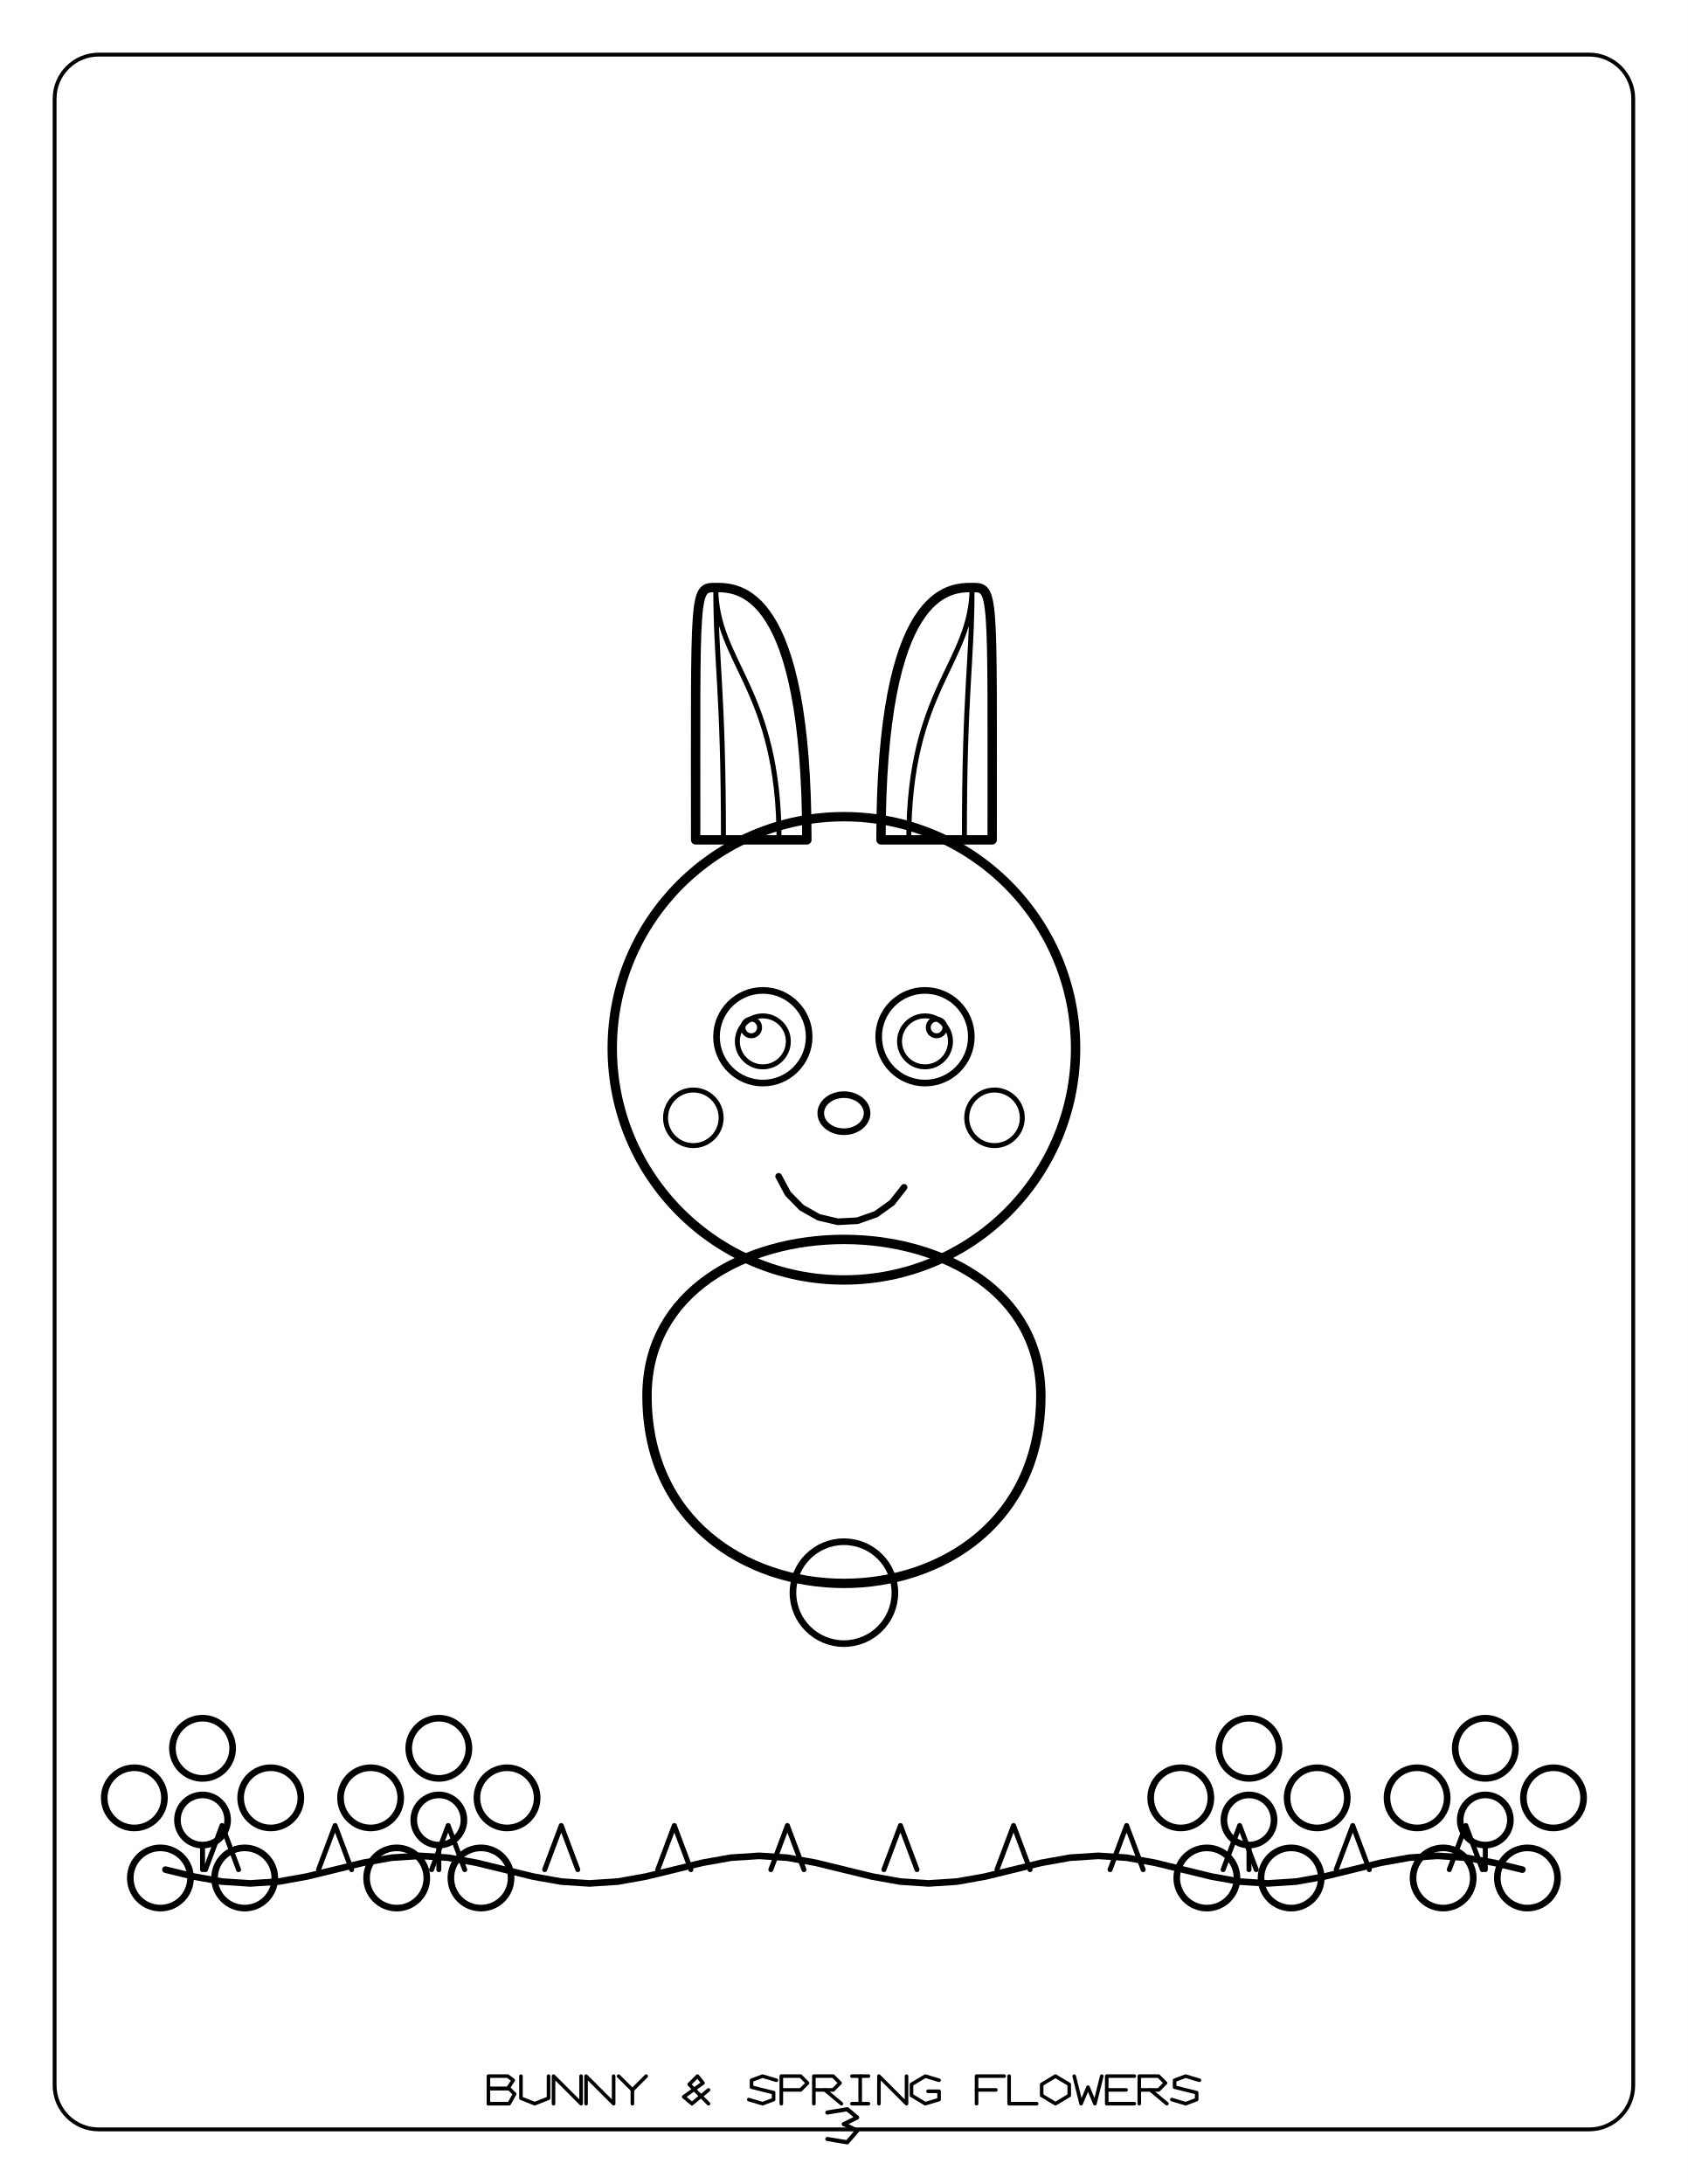
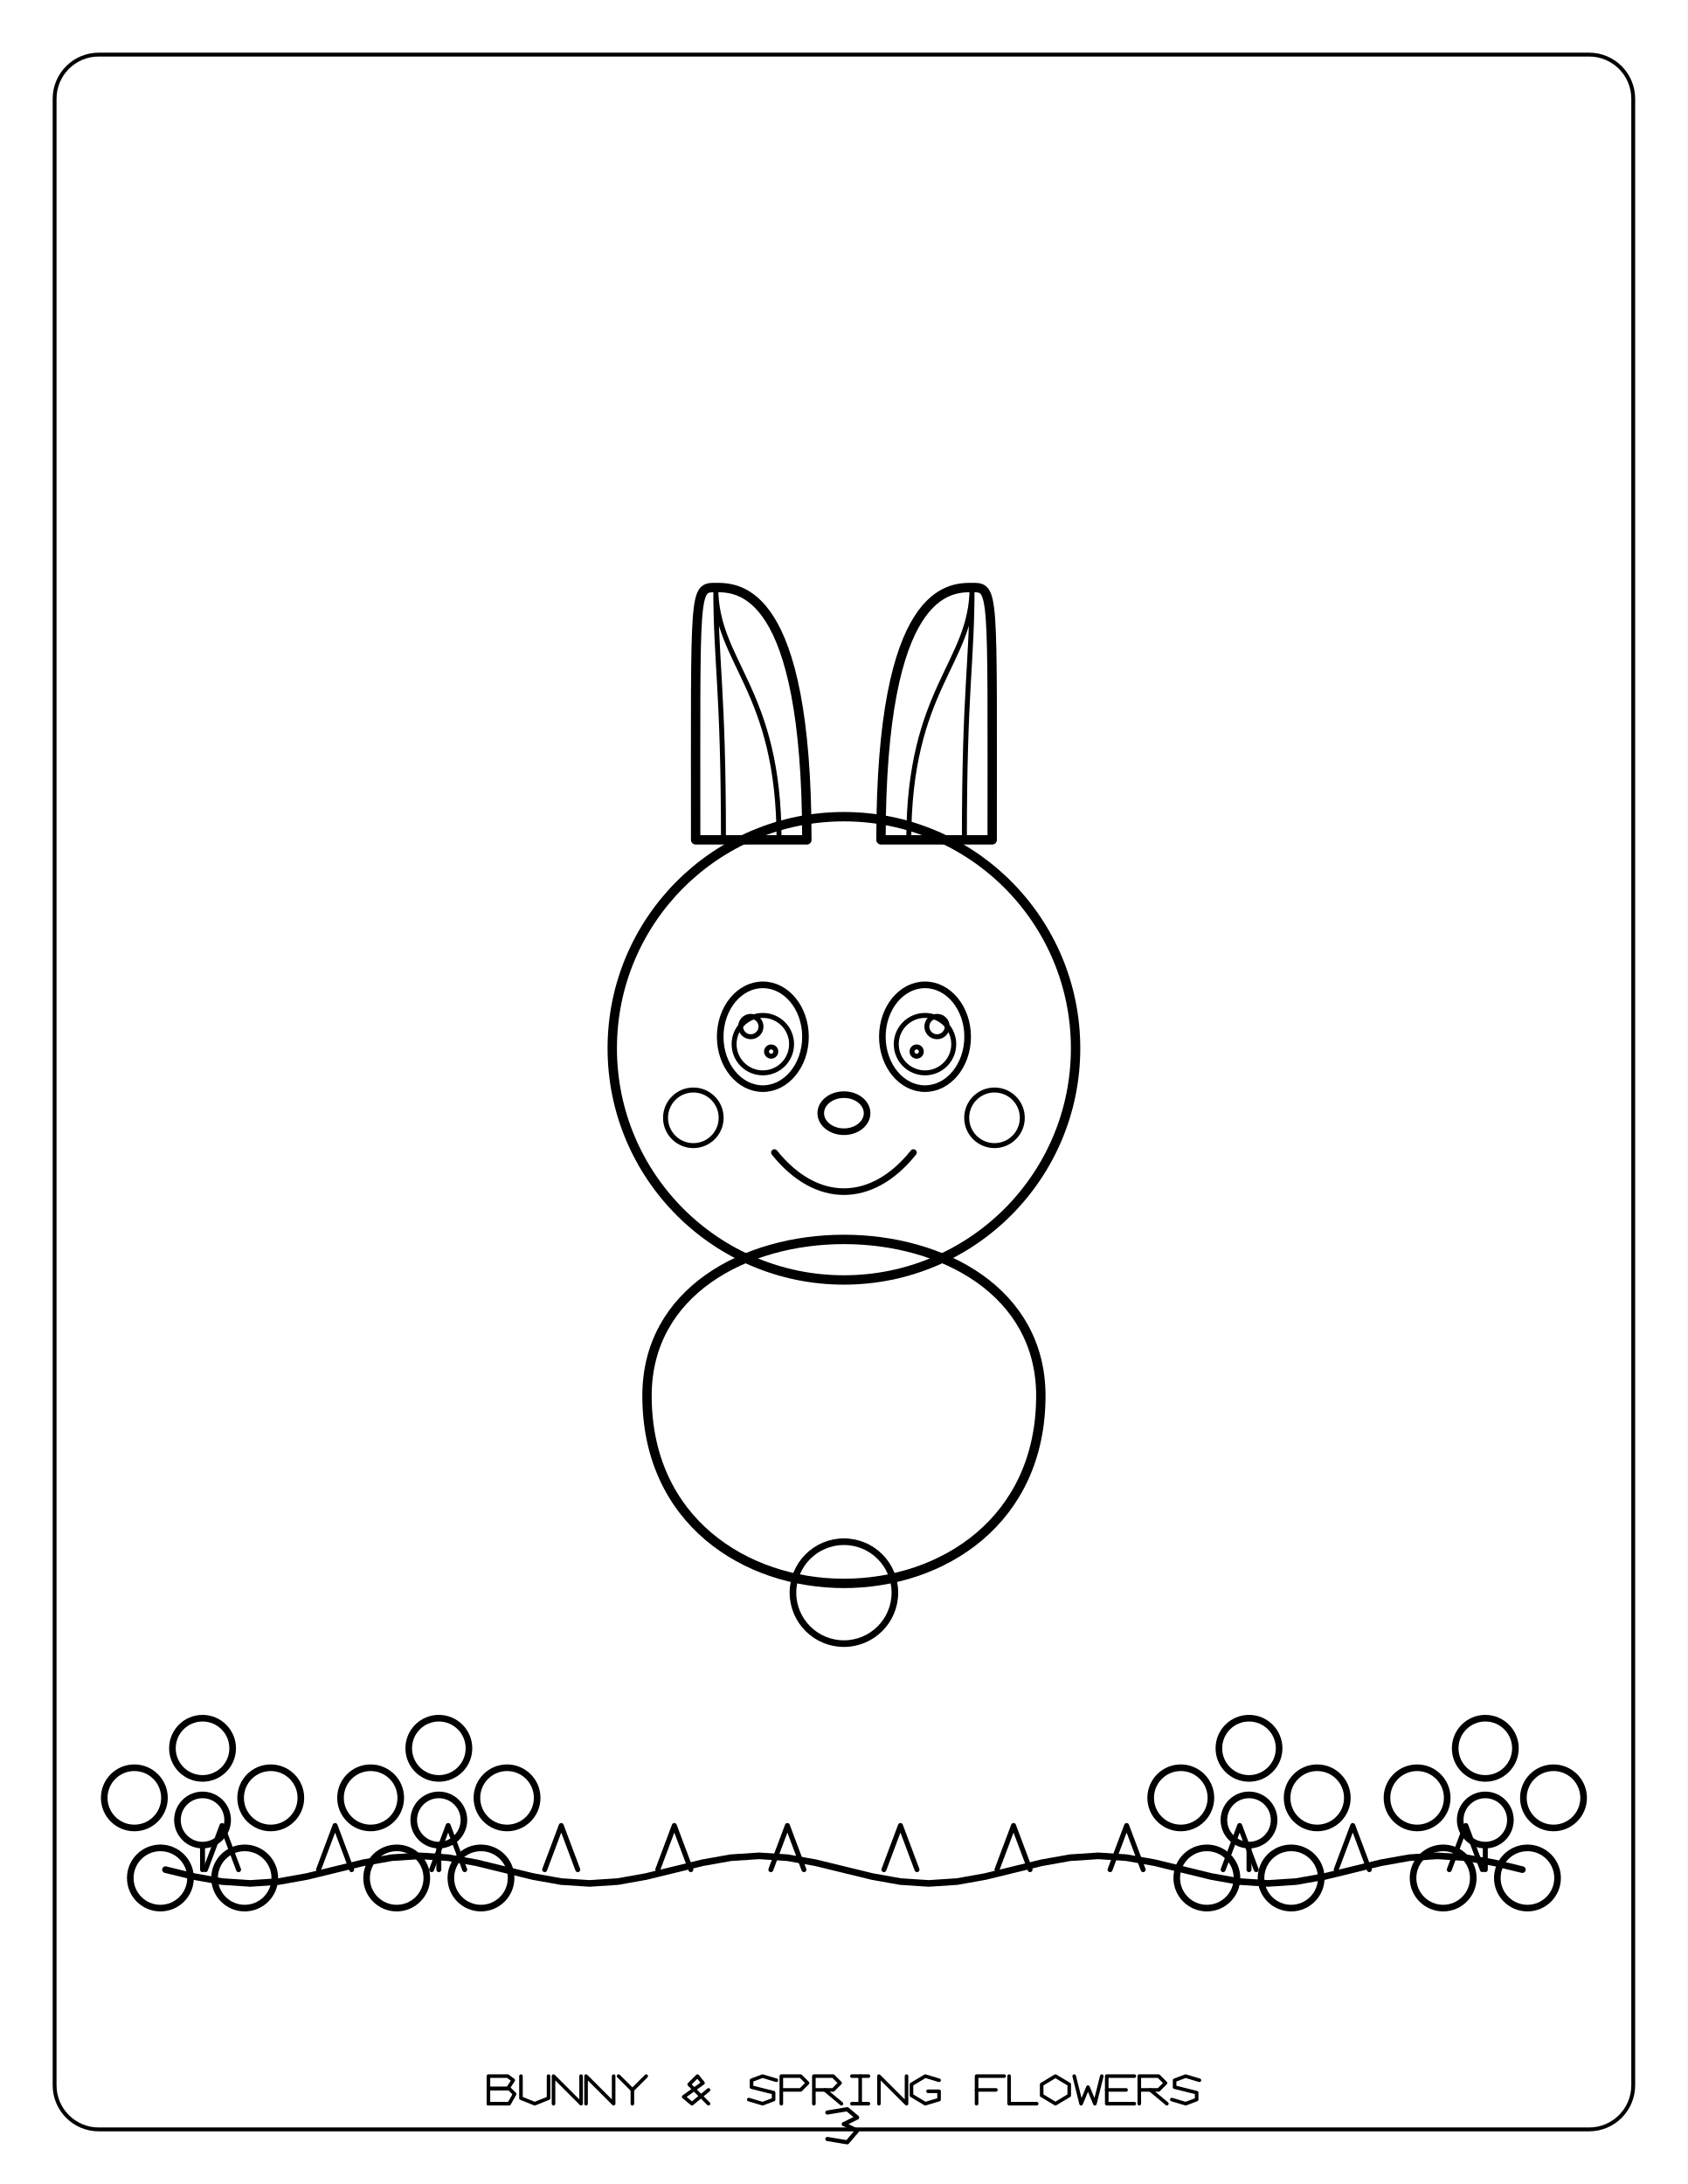
<svg xmlns="http://www.w3.org/2000/svg" width="612" height="792" viewBox="0 0 612 792">
  <rect x="0" y="0" width="612" height="792" fill="white" />
  <path d="M 35.8 19.8 L 576.2 19.8 C 585.04 19.8 592.2 26.96 592.2 35.8 L 592.2 756.2 C 592.2 765.04 585.04 772.2 576.2 772.2 L 35.8 772.2 C 26.96 772.2 19.8 765.04 19.8 756.2 L 19.8 35.8 C 19.8 26.96 26.96 19.8 35.8 19.8 Z" fill="none" stroke="black" stroke-width="1.4" stroke-linecap="round" stroke-linejoin="round" />
  <path d="M 234.6 506.16 C 234.6 596.88 377.4 596.88 377.4 506.16 C 377.4 430.56 234.6 430.56 234.6 506.16 Z" fill="none" stroke="black" stroke-width="3.4" stroke-linecap="round" stroke-linejoin="round" />
  <path d="M 390 380.16 C 390 426.55 352.39 464.16 306 464.16 C 259.61 464.16 222 426.55 222 380.16 C 222 333.77 259.61 296.16 306 296.16 C 352.39 296.16 390 333.77 390 380.16 Z" fill="none" stroke="black" stroke-width="3.4" stroke-linecap="round" stroke-linejoin="round" />
  <path d="M 252.24 304.56 C 252.24 213.06 251.48 213.06 259.54 213.06 C 267.6 213.06 292.56 213.06 292.56 304.56 Z" fill="none" stroke="black" stroke-width="3.4" stroke-linecap="round" stroke-linejoin="round" />
  <path d="M 262.32 304.56 C 262.32 249.66 259.54 240.51 259.54 213.06 C 259.54 240.51 282.48 249.66 282.48 304.56" fill="none" stroke="black" stroke-width="1.8" stroke-linecap="round" stroke-linejoin="round" />
  <path d="M 319.44 304.56 C 319.44 213.06 344.4 213.06 352.46 213.06 C 360.52 213.06 359.76 213.06 359.76 304.56 Z" fill="none" stroke="black" stroke-width="3.4" stroke-linecap="round" stroke-linejoin="round" />
  <path d="M 329.52 304.56 C 329.52 249.66 352.46 240.51 352.46 213.06 C 352.46 240.51 349.68 249.66 349.68 304.56" fill="none" stroke="black" stroke-width="1.8" stroke-linecap="round" stroke-linejoin="round" />
-   <path d="M 293.4 375.96 C 293.4 385.24 285.88 392.76 276.6 392.76 C 267.32 392.76 259.8 385.24 259.8 375.96 C 259.8 366.68 267.32 359.16 276.6 359.16 C 285.88 359.16 293.4 366.68 293.4 375.96 Z" fill="none" stroke="black" stroke-width="2.4" stroke-linecap="round" stroke-linejoin="round" />
-   <path d="M 285.84 377.64 C 285.84 382.74 281.7 386.88 276.6 386.88 C 271.5 386.88 267.36 382.74 267.36 377.64 C 267.36 372.54 271.5 368.4 276.6 368.4 C 281.7 368.4 285.84 372.54 285.84 377.64 Z" fill="none" stroke="black" stroke-width="1.8" stroke-linecap="round" stroke-linejoin="round" />
-   <path d="M 275.42 372.6 C 275.42 374.27 274.07 375.62 272.4 375.62 C 270.73 375.62 269.38 374.27 269.38 372.6 C 269.38 370.93 270.73 369.58 272.4 369.58 C 274.07 369.58 275.42 370.93 275.42 372.6 Z" fill="none" stroke="black" stroke-width="1.8" stroke-linecap="round" stroke-linejoin="round" />
-   <path d="M 352.2 375.96 C 352.2 385.24 344.68 392.76 335.4 392.76 C 326.12 392.76 318.6 385.24 318.6 375.96 C 318.6 366.68 326.12 359.16 335.4 359.16 C 344.68 359.16 352.2 366.68 352.2 375.96 Z" fill="none" stroke="black" stroke-width="2.4" stroke-linecap="round" stroke-linejoin="round" />
-   <path d="M 344.64 377.64 C 344.64 382.74 340.5 386.88 335.4 386.88 C 330.3 386.88 326.16 382.74 326.16 377.64 C 326.16 372.54 330.3 368.4 335.4 368.4 C 340.5 368.4 344.64 372.54 344.64 377.64 Z" fill="none" stroke="black" stroke-width="1.8" stroke-linecap="round" stroke-linejoin="round" />
-   <path d="M 342.62 372.6 C 342.62 374.27 341.27 375.62 339.6 375.62 C 337.93 375.62 336.58 374.27 336.58 372.6 C 336.58 370.93 337.93 369.58 339.6 369.58 C 341.27 369.58 342.62 370.93 342.62 372.6 Z" fill="none" stroke="black" stroke-width="1.8" stroke-linecap="round" stroke-linejoin="round" />
+   <path d="M 292.06 375.96 C 292.06 386.35 285.14 394.78 276.6 394.78 C 268.06 394.78 261.14 386.35 261.14 375.96 C 261.14 365.57 268.06 357.14 276.6 357.14 C 285.14 357.14 292.06 365.57 292.06 375.96 Z" fill="none" stroke="black" stroke-width="2.4" stroke-linecap="round" stroke-linejoin="round" />
+   <path d="M 287.02 378.65 C 287.02 384.4 282.35 389.06 276.6 389.06 C 270.85 389.06 266.18 384.4 266.18 378.65 C 266.18 372.9 270.85 368.23 276.6 368.23 C 282.35 368.23 287.02 372.9 287.02 378.65 Z" fill="none" stroke="black" stroke-width="1.8" stroke-linecap="round" stroke-linejoin="round" />
+   <path d="M 275.93 372.26 C 275.93 374.31 274.27 375.96 272.23 375.96 C 270.19 375.96 268.54 374.31 268.54 372.26 C 268.54 370.22 270.19 368.57 272.23 368.57 C 274.27 368.57 275.93 370.22 275.93 372.26 Z" fill="none" stroke="black" stroke-width="1.8" stroke-linecap="round" stroke-linejoin="round" />
+   <path d="M 281.3 381.34 C 281.3 382.26 280.55 383.02 279.62 383.02 C 278.7 383.02 277.94 382.26 277.94 381.34 C 277.94 380.41 278.7 379.66 279.62 379.66 C 280.55 379.66 281.3 380.41 281.3 381.34 Z" fill="none" stroke="black" stroke-width="1.8" stroke-linecap="round" stroke-linejoin="round" />
+   <path d="M 350.86 375.96 C 350.86 386.35 343.94 394.78 335.4 394.78 C 326.86 394.78 319.94 386.35 319.94 375.96 C 319.94 365.57 326.86 357.14 335.4 357.14 C 343.94 357.14 350.86 365.57 350.86 375.96 Z" fill="none" stroke="black" stroke-width="2.4" stroke-linecap="round" stroke-linejoin="round" />
+   <path d="M 345.82 378.65 C 345.82 384.4 341.15 389.06 335.4 389.06 C 329.65 389.06 324.98 384.4 324.98 378.65 C 324.98 372.9 329.65 368.23 335.4 368.23 C 341.15 368.23 345.82 372.9 345.82 378.65 Z" fill="none" stroke="black" stroke-width="1.8" stroke-linecap="round" stroke-linejoin="round" />
+   <path d="M 343.46 372.26 C 343.46 374.31 341.81 375.96 339.77 375.96 C 337.73 375.96 336.07 374.31 336.07 372.26 C 336.07 370.22 337.73 368.57 339.77 368.57 C 341.81 368.57 343.46 370.22 343.46 372.26 Z" fill="none" stroke="black" stroke-width="1.8" stroke-linecap="round" stroke-linejoin="round" />
+   <path d="M 334.06 381.34 C 334.06 382.26 333.3 383.02 332.38 383.02 C 331.45 383.02 330.7 382.26 330.7 381.34 C 330.7 380.41 331.45 379.66 332.38 379.66 C 333.3 379.66 334.06 380.41 334.06 381.34 Z" fill="none" stroke="black" stroke-width="1.8" stroke-linecap="round" stroke-linejoin="round" />
  <path d="M 314.4 403.68 C 314.4 407.39 310.64 410.4 306 410.4 C 301.36 410.4 297.6 407.39 297.6 403.68 C 297.6 399.97 301.36 396.96 306 396.96 C 310.64 396.96 314.4 399.97 314.4 403.68 Z" fill="none" stroke="black" stroke-width="2.4" stroke-linecap="round" stroke-linejoin="round" />
-   <path d="M 327.82 430.56 L 323.43 436.16 L 317.64 440.31 L 310.92 442.68 L 303.8 443.06 L 296.87 441.45 L 290.66 437.95 L 285.68 432.86 L 282.32 426.58" fill="none" stroke="black" stroke-width="2.4" stroke-linecap="round" stroke-linejoin="round" />
+   <path d="M 280.8 417.96 C 295.92 436.86 316.08 436.86 331.2 417.96" fill="none" stroke="black" stroke-width="2.4" stroke-linecap="round" stroke-linejoin="round" />
  <path d="M 261.48 405.36 C 261.48 410.93 256.97 415.44 251.4 415.44 C 245.83 415.44 241.32 410.93 241.32 405.36 C 241.32 399.79 245.83 395.28 251.4 395.28 C 256.97 395.28 261.48 399.79 261.48 405.36 Z" fill="none" stroke="black" stroke-width="1.8" stroke-linecap="round" stroke-linejoin="round" />
  <path d="M 370.68 405.36 C 370.68 410.93 366.17 415.44 360.6 415.44 C 355.03 415.44 350.52 410.93 350.52 405.36 C 350.52 399.79 355.03 395.28 360.6 395.28 C 366.17 395.28 370.68 399.79 370.68 405.36 Z" fill="none" stroke="black" stroke-width="1.8" stroke-linecap="round" stroke-linejoin="round" />
  <path d="M 324.48 577.56 C 324.48 587.77 316.21 596.04 306 596.04 C 295.79 596.04 287.52 587.77 287.52 577.56 C 287.52 567.35 295.79 559.08 306 559.08 C 316.21 559.08 324.48 567.35 324.48 577.56 Z" fill="none" stroke="black" stroke-width="2.4" stroke-linecap="round" stroke-linejoin="round" />
  <path d="M 60 678 L 70.25 680.5 L 80.5 682.33 L 90.75 683 L 101 682.33 L 111.25 680.5 L 121.5 678 L 131.75 675.5 L 142 673.67 L 152.25 673 L 162.5 673.67 L 172.75 675.5 L 183 678 L 193.25 680.5 L 203.5 682.33 L 213.75 683 L 224 682.33 L 234.25 680.5 L 244.5 678 L 254.75 675.5 L 265 673.67 L 275.25 673 L 285.5 673.67 L 295.75 675.5 L 306 678 L 316.25 680.5 L 326.5 682.33 L 336.75 683 L 347 682.33 L 357.25 680.5 L 367.5 678 L 377.75 675.5 L 388 673.67 L 398.25 673 L 408.5 673.67 L 418.75 675.5 L 429 678 L 439.25 680.5 L 449.5 682.33 L 459.75 683 L 470 682.33 L 480.25 680.5 L 490.5 678 L 500.75 675.5 L 511 673.67 L 521.25 673 L 531.5 673.67 L 541.75 675.5 L 552 678" fill="none" stroke="black" stroke-width="2.4" stroke-linecap="round" stroke-linejoin="round" />
  <path d="M 82.54 660 C 82.54 665.03 78.47 669.1 73.44 669.1 C 68.41 669.1 64.34 665.03 64.34 660 C 64.34 654.97 68.41 650.9 73.44 650.9 C 78.47 650.9 82.54 654.97 82.54 660 Z" fill="none" stroke="black" stroke-width="2.4" stroke-linecap="round" stroke-linejoin="round" />
  <path d="M 84.36 634 C 84.36 640.03 79.47 644.92 73.44 644.92 C 67.41 644.92 62.52 640.03 62.52 634 C 62.52 627.97 67.41 623.08 73.44 623.08 C 79.47 623.08 84.36 627.97 84.36 634 Z" fill="none" stroke="black" stroke-width="2.4" stroke-linecap="round" stroke-linejoin="round" />
  <path d="M 109.09 651.97 C 109.09 658 104.2 662.89 98.17 662.89 C 92.14 662.89 87.25 658 87.25 651.97 C 87.25 645.93 92.14 641.05 98.17 641.05 C 104.2 641.05 109.09 645.93 109.09 651.97 Z" fill="none" stroke="black" stroke-width="2.4" stroke-linecap="round" stroke-linejoin="round" />
  <path d="M 99.64 681.03 C 99.64 687.07 94.75 691.95 88.72 691.95 C 82.69 691.95 77.8 687.07 77.8 681.03 C 77.8 675 82.69 670.11 88.72 670.11 C 94.75 670.11 99.64 675 99.64 681.03 Z" fill="none" stroke="black" stroke-width="2.4" stroke-linecap="round" stroke-linejoin="round" />
  <path d="M 69.08 681.03 C 69.08 687.07 64.19 691.95 58.16 691.95 C 52.13 691.95 47.24 687.07 47.24 681.03 C 47.24 675 52.13 670.11 58.16 670.11 C 64.19 670.11 69.08 675 69.08 681.03 Z" fill="none" stroke="black" stroke-width="2.4" stroke-linecap="round" stroke-linejoin="round" />
  <path d="M 59.63 651.97 C 59.63 658 54.74 662.89 48.71 662.89 C 42.68 662.89 37.79 658 37.79 651.97 C 37.79 645.93 42.68 641.05 48.71 641.05 C 54.74 641.05 59.63 645.93 59.63 651.97 Z" fill="none" stroke="black" stroke-width="2.4" stroke-linecap="round" stroke-linejoin="round" />
  <path d="M 73.44 669.1 L 73.44 678" fill="none" stroke="black" stroke-width="1.8" stroke-linecap="round" stroke-linejoin="round" />
  <path d="M 168.22 660 C 168.22 665.03 164.15 669.1 159.12 669.1 C 154.09 669.1 150.02 665.03 150.02 660 C 150.02 654.97 154.09 650.9 159.12 650.9 C 164.15 650.9 168.22 654.97 168.22 660 Z" fill="none" stroke="black" stroke-width="2.4" stroke-linecap="round" stroke-linejoin="round" />
  <path d="M 170.04 634 C 170.04 640.03 165.15 644.92 159.12 644.92 C 153.09 644.92 148.2 640.03 148.2 634 C 148.2 627.97 153.09 623.08 159.12 623.08 C 165.15 623.08 170.04 627.97 170.04 634 Z" fill="none" stroke="black" stroke-width="2.4" stroke-linecap="round" stroke-linejoin="round" />
  <path d="M 194.77 651.97 C 194.77 658 189.88 662.89 183.85 662.89 C 177.82 662.89 172.93 658 172.93 651.97 C 172.93 645.93 177.82 641.05 183.85 641.05 C 189.88 641.05 194.77 645.93 194.77 651.97 Z" fill="none" stroke="black" stroke-width="2.4" stroke-linecap="round" stroke-linejoin="round" />
  <path d="M 185.32 681.03 C 185.32 687.07 180.43 691.95 174.4 691.95 C 168.37 691.95 163.48 687.07 163.48 681.03 C 163.48 675 168.37 670.11 174.4 670.11 C 180.43 670.11 185.32 675 185.32 681.03 Z" fill="none" stroke="black" stroke-width="2.4" stroke-linecap="round" stroke-linejoin="round" />
  <path d="M 154.76 681.03 C 154.76 687.07 149.87 691.95 143.84 691.95 C 137.81 691.95 132.92 687.07 132.92 681.03 C 132.92 675 137.81 670.11 143.84 670.11 C 149.87 670.11 154.76 675 154.76 681.03 Z" fill="none" stroke="black" stroke-width="2.4" stroke-linecap="round" stroke-linejoin="round" />
  <path d="M 145.31 651.97 C 145.31 658 140.42 662.89 134.39 662.89 C 128.36 662.89 123.47 658 123.47 651.97 C 123.47 645.93 128.36 641.05 134.39 641.05 C 140.42 641.05 145.31 645.93 145.31 651.97 Z" fill="none" stroke="black" stroke-width="2.4" stroke-linecap="round" stroke-linejoin="round" />
  <path d="M 159.12 669.1 L 159.12 678" fill="none" stroke="black" stroke-width="1.8" stroke-linecap="round" stroke-linejoin="round" />
  <path d="M 461.98 660 C 461.98 665.03 457.91 669.1 452.88 669.1 C 447.85 669.1 443.78 665.03 443.78 660 C 443.78 654.97 447.85 650.9 452.88 650.9 C 457.91 650.9 461.98 654.97 461.98 660 Z" fill="none" stroke="black" stroke-width="2.4" stroke-linecap="round" stroke-linejoin="round" />
  <path d="M 463.8 634 C 463.8 640.03 458.91 644.92 452.88 644.92 C 446.85 644.92 441.96 640.03 441.96 634 C 441.96 627.97 446.85 623.08 452.88 623.08 C 458.91 623.08 463.8 627.97 463.8 634 Z" fill="none" stroke="black" stroke-width="2.4" stroke-linecap="round" stroke-linejoin="round" />
  <path d="M 488.53 651.97 C 488.53 658 483.64 662.89 477.61 662.89 C 471.58 662.89 466.69 658 466.69 651.97 C 466.69 645.93 471.58 641.05 477.61 641.05 C 483.64 641.05 488.53 645.93 488.53 651.97 Z" fill="none" stroke="black" stroke-width="2.4" stroke-linecap="round" stroke-linejoin="round" />
  <path d="M 479.08 681.03 C 479.08 687.07 474.19 691.95 468.16 691.95 C 462.13 691.95 457.24 687.07 457.24 681.03 C 457.24 675 462.13 670.11 468.16 670.11 C 474.19 670.11 479.08 675 479.08 681.03 Z" fill="none" stroke="black" stroke-width="2.4" stroke-linecap="round" stroke-linejoin="round" />
  <path d="M 448.52 681.03 C 448.52 687.07 443.63 691.95 437.6 691.95 C 431.57 691.95 426.68 687.07 426.68 681.03 C 426.68 675 431.57 670.11 437.6 670.11 C 443.63 670.11 448.52 675 448.52 681.03 Z" fill="none" stroke="black" stroke-width="2.4" stroke-linecap="round" stroke-linejoin="round" />
  <path d="M 439.07 651.97 C 439.07 658 434.18 662.89 428.15 662.89 C 422.12 662.89 417.23 658 417.23 651.97 C 417.23 645.93 422.12 641.05 428.15 641.05 C 434.18 641.05 439.07 645.93 439.07 651.97 Z" fill="none" stroke="black" stroke-width="2.4" stroke-linecap="round" stroke-linejoin="round" />
  <path d="M 452.88 669.1 L 452.88 678" fill="none" stroke="black" stroke-width="1.8" stroke-linecap="round" stroke-linejoin="round" />
  <path d="M 547.66 660 C 547.66 665.03 543.59 669.1 538.56 669.1 C 533.53 669.1 529.46 665.03 529.46 660 C 529.46 654.97 533.53 650.9 538.56 650.9 C 543.59 650.9 547.66 654.97 547.66 660 Z" fill="none" stroke="black" stroke-width="2.4" stroke-linecap="round" stroke-linejoin="round" />
  <path d="M 549.48 634 C 549.48 640.03 544.59 644.92 538.56 644.92 C 532.53 644.92 527.64 640.03 527.64 634 C 527.64 627.97 532.53 623.08 538.56 623.08 C 544.59 623.08 549.48 627.97 549.48 634 Z" fill="none" stroke="black" stroke-width="2.4" stroke-linecap="round" stroke-linejoin="round" />
  <path d="M 574.21 651.97 C 574.21 658 569.32 662.89 563.29 662.89 C 557.26 662.89 552.37 658 552.37 651.97 C 552.37 645.93 557.26 641.05 563.29 641.05 C 569.32 641.05 574.21 645.93 574.21 651.97 Z" fill="none" stroke="black" stroke-width="2.4" stroke-linecap="round" stroke-linejoin="round" />
  <path d="M 564.76 681.03 C 564.76 687.07 559.87 691.95 553.84 691.95 C 547.81 691.95 542.92 687.07 542.92 681.03 C 542.92 675 547.81 670.11 553.84 670.11 C 559.87 670.11 564.76 675 564.76 681.03 Z" fill="none" stroke="black" stroke-width="2.4" stroke-linecap="round" stroke-linejoin="round" />
  <path d="M 534.2 681.03 C 534.2 687.07 529.31 691.95 523.28 691.95 C 517.25 691.95 512.36 687.07 512.36 681.03 C 512.36 675 517.25 670.11 523.28 670.11 C 529.31 670.11 534.2 675 534.2 681.03 Z" fill="none" stroke="black" stroke-width="2.4" stroke-linecap="round" stroke-linejoin="round" />
  <path d="M 524.75 651.97 C 524.75 658 519.86 662.89 513.83 662.89 C 507.8 662.89 502.91 658 502.91 651.97 C 502.91 645.93 507.8 641.05 513.83 641.05 C 519.86 641.05 524.75 645.93 524.75 651.97 Z" fill="none" stroke="black" stroke-width="2.4" stroke-linecap="round" stroke-linejoin="round" />
  <path d="M 538.56 669.1 L 538.56 678" fill="none" stroke="black" stroke-width="1.8" stroke-linecap="round" stroke-linejoin="round" />
  <path d="M 74.5 678 L 80.5 662 L 86.5 678" fill="none" stroke="black" stroke-width="1.8" stroke-linecap="round" stroke-linejoin="round" />
  <path d="M 115.5 678 L 121.5 662 L 127.5 678" fill="none" stroke="black" stroke-width="1.8" stroke-linecap="round" stroke-linejoin="round" />
  <path d="M 156.5 678 L 162.5 662 L 168.5 678" fill="none" stroke="black" stroke-width="1.8" stroke-linecap="round" stroke-linejoin="round" />
  <path d="M 197.5 678 L 203.5 662 L 209.5 678" fill="none" stroke="black" stroke-width="1.8" stroke-linecap="round" stroke-linejoin="round" />
  <path d="M 238.5 678 L 244.5 662 L 250.5 678" fill="none" stroke="black" stroke-width="1.8" stroke-linecap="round" stroke-linejoin="round" />
  <path d="M 279.5 678 L 285.5 662 L 291.5 678" fill="none" stroke="black" stroke-width="1.8" stroke-linecap="round" stroke-linejoin="round" />
  <path d="M 320.5 678 L 326.5 662 L 332.5 678" fill="none" stroke="black" stroke-width="1.8" stroke-linecap="round" stroke-linejoin="round" />
  <path d="M 361.5 678 L 367.5 662 L 373.5 678" fill="none" stroke="black" stroke-width="1.8" stroke-linecap="round" stroke-linejoin="round" />
  <path d="M 402.5 678 L 408.5 662 L 414.5 678" fill="none" stroke="black" stroke-width="1.8" stroke-linecap="round" stroke-linejoin="round" />
  <path d="M 443.5 678 L 449.5 662 L 455.5 678" fill="none" stroke="black" stroke-width="1.8" stroke-linecap="round" stroke-linejoin="round" />
  <path d="M 484.5 678 L 490.5 662 L 496.5 678" fill="none" stroke="black" stroke-width="1.8" stroke-linecap="round" stroke-linejoin="round" />
  <path d="M 525.5 678 L 531.5 662 L 537.5 678" fill="none" stroke="black" stroke-width="1.8" stroke-linecap="round" stroke-linejoin="round" />
  <path d="M 177.1 762.88 L 177.1 752.88 L 184.1 752.88 L 186.1 754.38 L 184.1 757.38 L 177.1 757.38" fill="none" stroke="black" stroke-width="1.3" stroke-linecap="round" stroke-linejoin="round" />
  <path d="M 177.1 757.38 L 184.6 757.38 L 186.6 759.38 L 184.6 762.88 L 177.1 762.88" fill="none" stroke="black" stroke-width="1.3" stroke-linecap="round" stroke-linejoin="round" />
  <path d="M 188.9 752.88 L 188.9 760.88 L 193.9 762.88 L 198.9 760.88 L 198.9 752.88" fill="none" stroke="black" stroke-width="1.3" stroke-linecap="round" stroke-linejoin="round" />
  <path d="M 200.7 762.88 L 200.7 752.88 L 210.7 762.88 L 210.7 752.88" fill="none" stroke="black" stroke-width="1.3" stroke-linecap="round" stroke-linejoin="round" />
  <path d="M 212.5 762.88 L 212.5 752.88 L 222.5 762.88 L 222.5 752.88" fill="none" stroke="black" stroke-width="1.3" stroke-linecap="round" stroke-linejoin="round" />
  <path d="M 224.3 752.88 L 229.3 757.88 L 234.3 752.88" fill="none" stroke="black" stroke-width="1.3" stroke-linecap="round" stroke-linejoin="round" />
  <path d="M 229.3 757.88 L 229.3 762.88" fill="none" stroke="black" stroke-width="1.3" stroke-linecap="round" stroke-linejoin="round" />
  <path d="M 256.9 762.88 L 249.9 755.88 L 252.9 752.88 L 254.9 755.38 L 247.9 760.38 L 250.9 762.88 L 256.9 757.88" fill="none" stroke="black" stroke-width="1.3" stroke-linecap="round" stroke-linejoin="round" />
  <path d="M 281.5 754.38 L 276.5 752.88 L 272.5 754.38 L 272.5 756.88 L 280.5 758.88 L 280.5 761.38 L 276.5 762.88 L 271.5 761.38" fill="none" stroke="black" stroke-width="1.3" stroke-linecap="round" stroke-linejoin="round" />
  <path d="M 283.3 762.88 L 283.3 752.88 L 290.3 752.88 L 292.8 755.38 L 290.3 757.88 L 283.3 757.88" fill="none" stroke="black" stroke-width="1.3" stroke-linecap="round" stroke-linejoin="round" />
  <path d="M 295.1 762.88 L 295.1 752.88 L 302.1 752.88 L 304.6 755.38 L 302.1 757.88 L 295.1 757.88" fill="none" stroke="black" stroke-width="1.3" stroke-linecap="round" stroke-linejoin="round" />
  <path d="M 299.1 757.88 L 305.1 762.88" fill="none" stroke="black" stroke-width="1.3" stroke-linecap="round" stroke-linejoin="round" />
  <path d="M 311.9 762.88 L 311.9 752.88" fill="none" stroke="black" stroke-width="1.3" stroke-linecap="round" stroke-linejoin="round" />
  <path d="M 308.9 752.88 L 314.9 752.88" fill="none" stroke="black" stroke-width="1.3" stroke-linecap="round" stroke-linejoin="round" />
  <path d="M 308.9 762.88 L 314.9 762.88" fill="none" stroke="black" stroke-width="1.3" stroke-linecap="round" stroke-linejoin="round" />
  <path d="M 318.7 762.88 L 318.7 752.88 L 328.7 762.88 L 328.7 752.88" fill="none" stroke="black" stroke-width="1.3" stroke-linecap="round" stroke-linejoin="round" />
  <path d="M 340.5 754.38 L 335.5 752.88 L 330.5 755.88 L 330.5 759.88 L 335.5 762.88 L 340.5 761.38 L 340.5 758.38 L 336.5 758.38" fill="none" stroke="black" stroke-width="1.3" stroke-linecap="round" stroke-linejoin="round" />
  <path d="M 364.1 752.88 L 354.1 752.88 L 354.1 762.88" fill="none" stroke="black" stroke-width="1.3" stroke-linecap="round" stroke-linejoin="round" />
  <path d="M 354.1 757.88 L 361.1 757.88" fill="none" stroke="black" stroke-width="1.3" stroke-linecap="round" stroke-linejoin="round" />
  <path d="M 365.9 752.88 L 365.9 762.88 L 375.9 762.88" fill="none" stroke="black" stroke-width="1.3" stroke-linecap="round" stroke-linejoin="round" />
  <path d="M 382.7 752.88 L 377.7 755.88 L 377.7 759.88 L 382.7 762.88 L 387.7 759.88 L 387.7 755.88 L 382.7 752.88" fill="none" stroke="black" stroke-width="1.3" stroke-linecap="round" stroke-linejoin="round" />
  <path d="M 389.5 752.88 L 392 762.88 L 394.5 756.88 L 397 762.88 L 399.5 752.88" fill="none" stroke="black" stroke-width="1.3" stroke-linecap="round" stroke-linejoin="round" />
  <path d="M 411.3 752.88 L 401.3 752.88 L 401.3 762.88 L 411.3 762.88" fill="none" stroke="black" stroke-width="1.3" stroke-linecap="round" stroke-linejoin="round" />
  <path d="M 401.3 757.88 L 408.3 757.88" fill="none" stroke="black" stroke-width="1.3" stroke-linecap="round" stroke-linejoin="round" />
  <path d="M 413.1 762.88 L 413.1 752.88 L 420.1 752.88 L 422.6 755.38 L 420.1 757.88 L 413.1 757.88" fill="none" stroke="black" stroke-width="1.3" stroke-linecap="round" stroke-linejoin="round" />
  <path d="M 417.1 757.88 L 423.1 762.88" fill="none" stroke="black" stroke-width="1.3" stroke-linecap="round" stroke-linejoin="round" />
  <path d="M 434.9 754.38 L 429.9 752.88 L 425.9 754.38 L 425.9 756.88 L 433.9 758.88 L 433.9 761.38 L 429.9 762.88 L 424.9 761.38" fill="none" stroke="black" stroke-width="1.3" stroke-linecap="round" stroke-linejoin="round" />
  <path d="M 300 766.08 L 307.2 764.88 L 310.8 767.88 L 306 770.28" fill="none" stroke="black" stroke-width="1.5" stroke-linecap="round" stroke-linejoin="round" />
  <path d="M 306 770.28 L 310.8 772.68 L 307.2 776.88 L 300 775.68" fill="none" stroke="black" stroke-width="1.5" stroke-linecap="round" stroke-linejoin="round" />
</svg>
